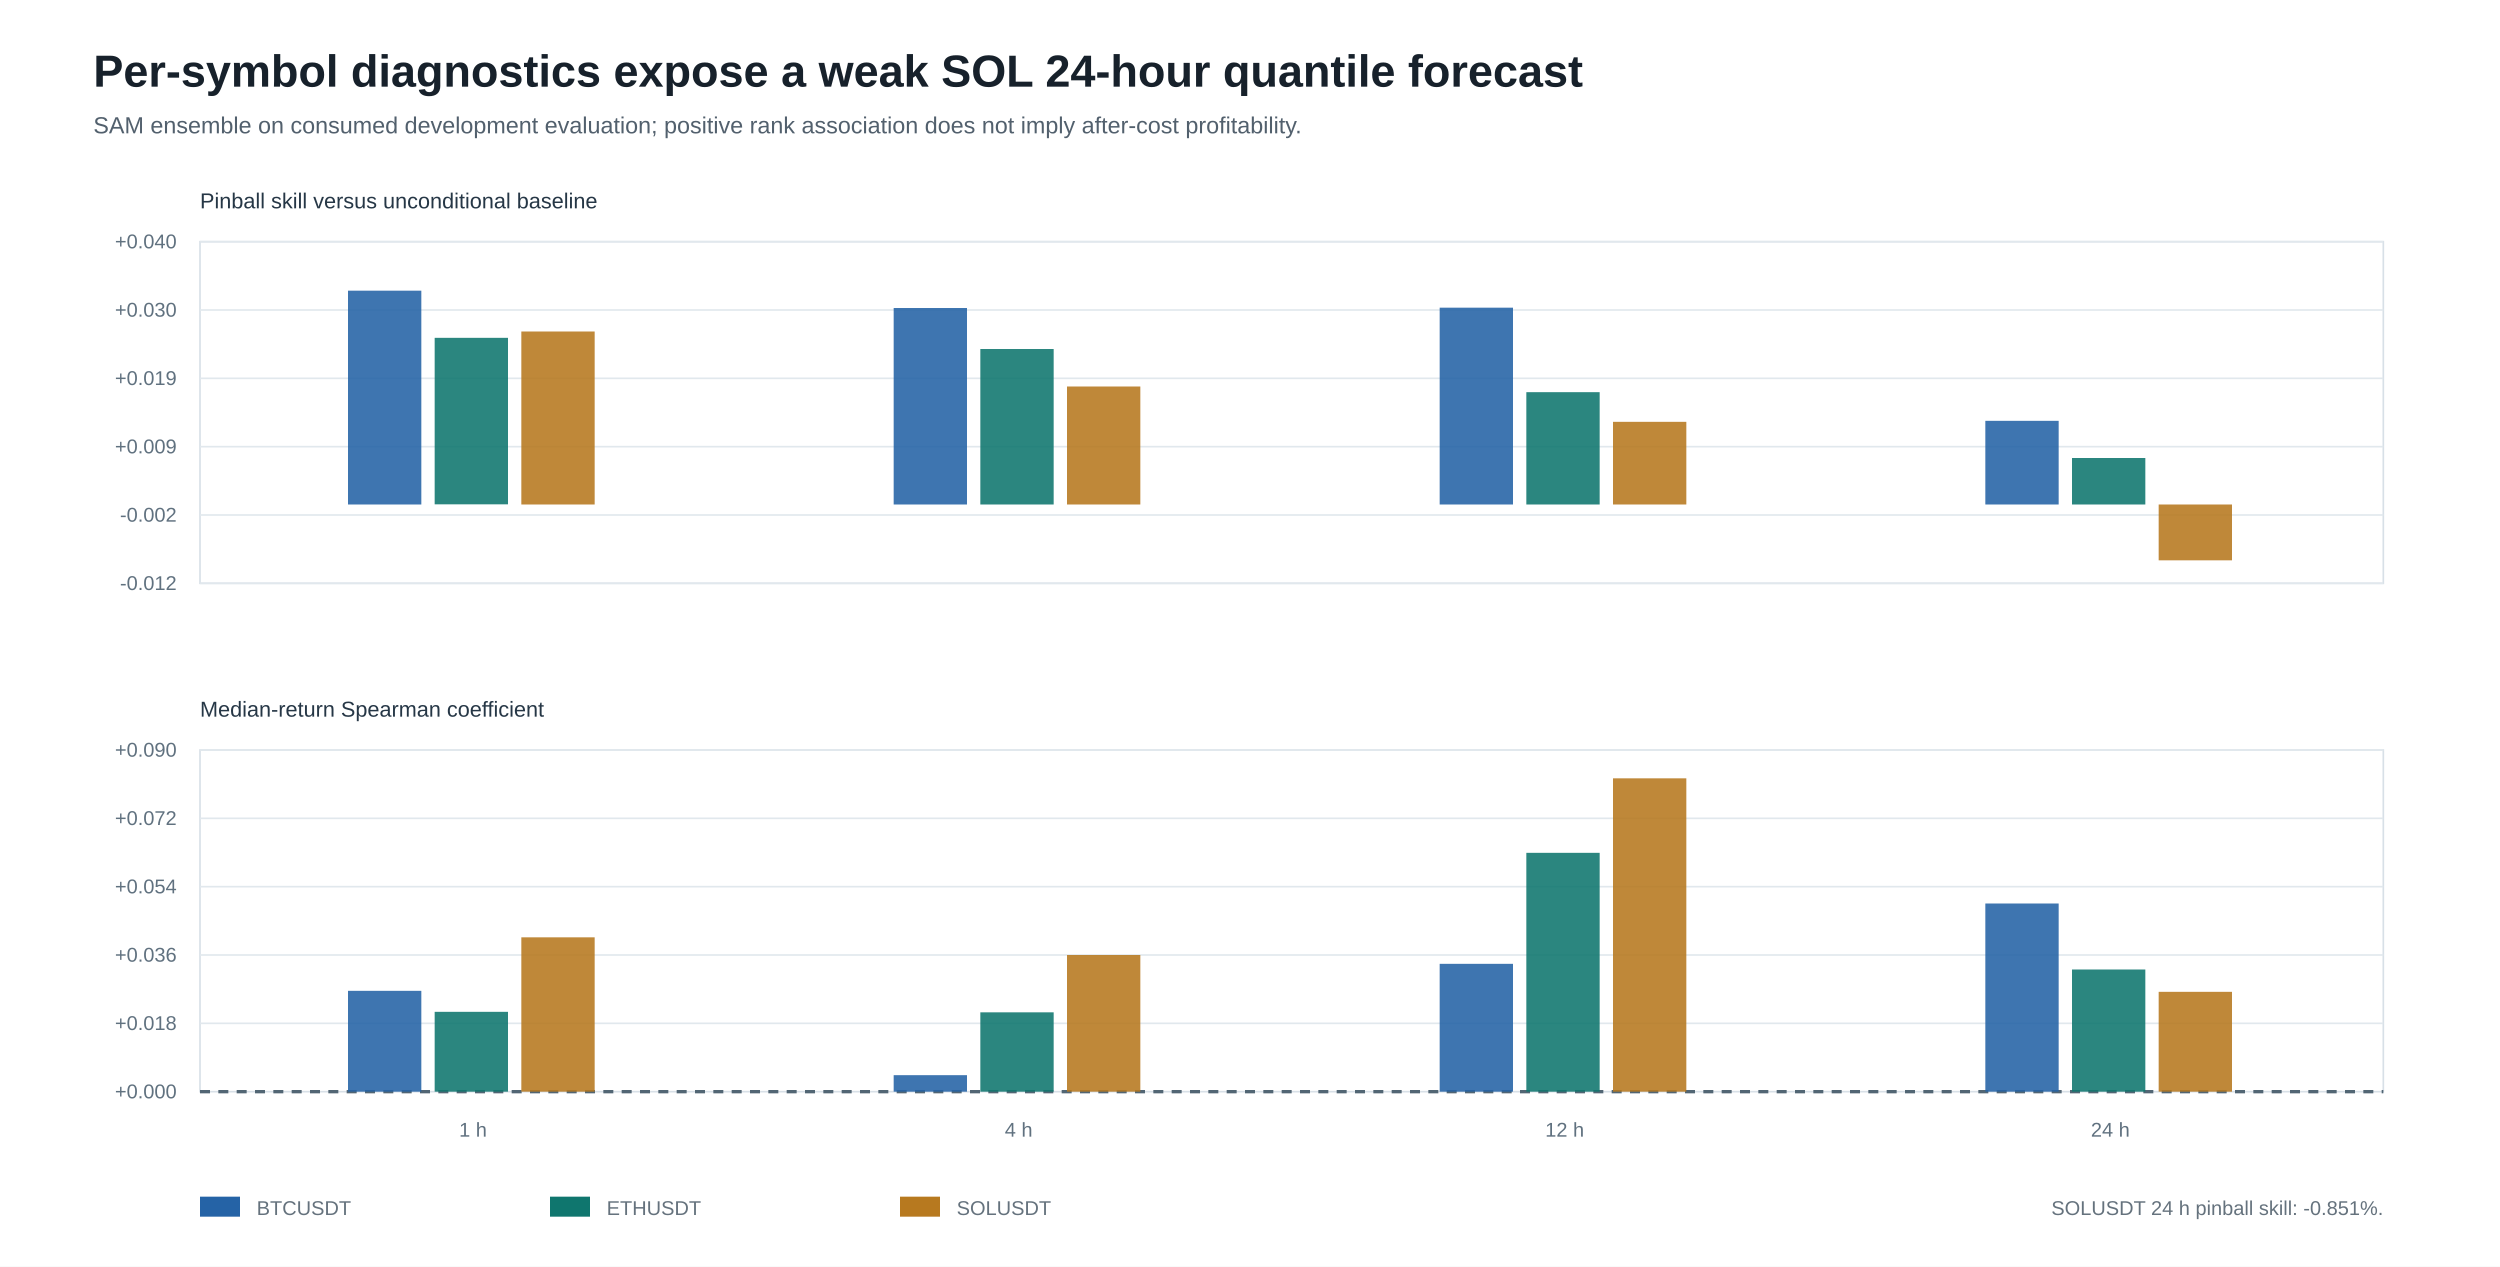
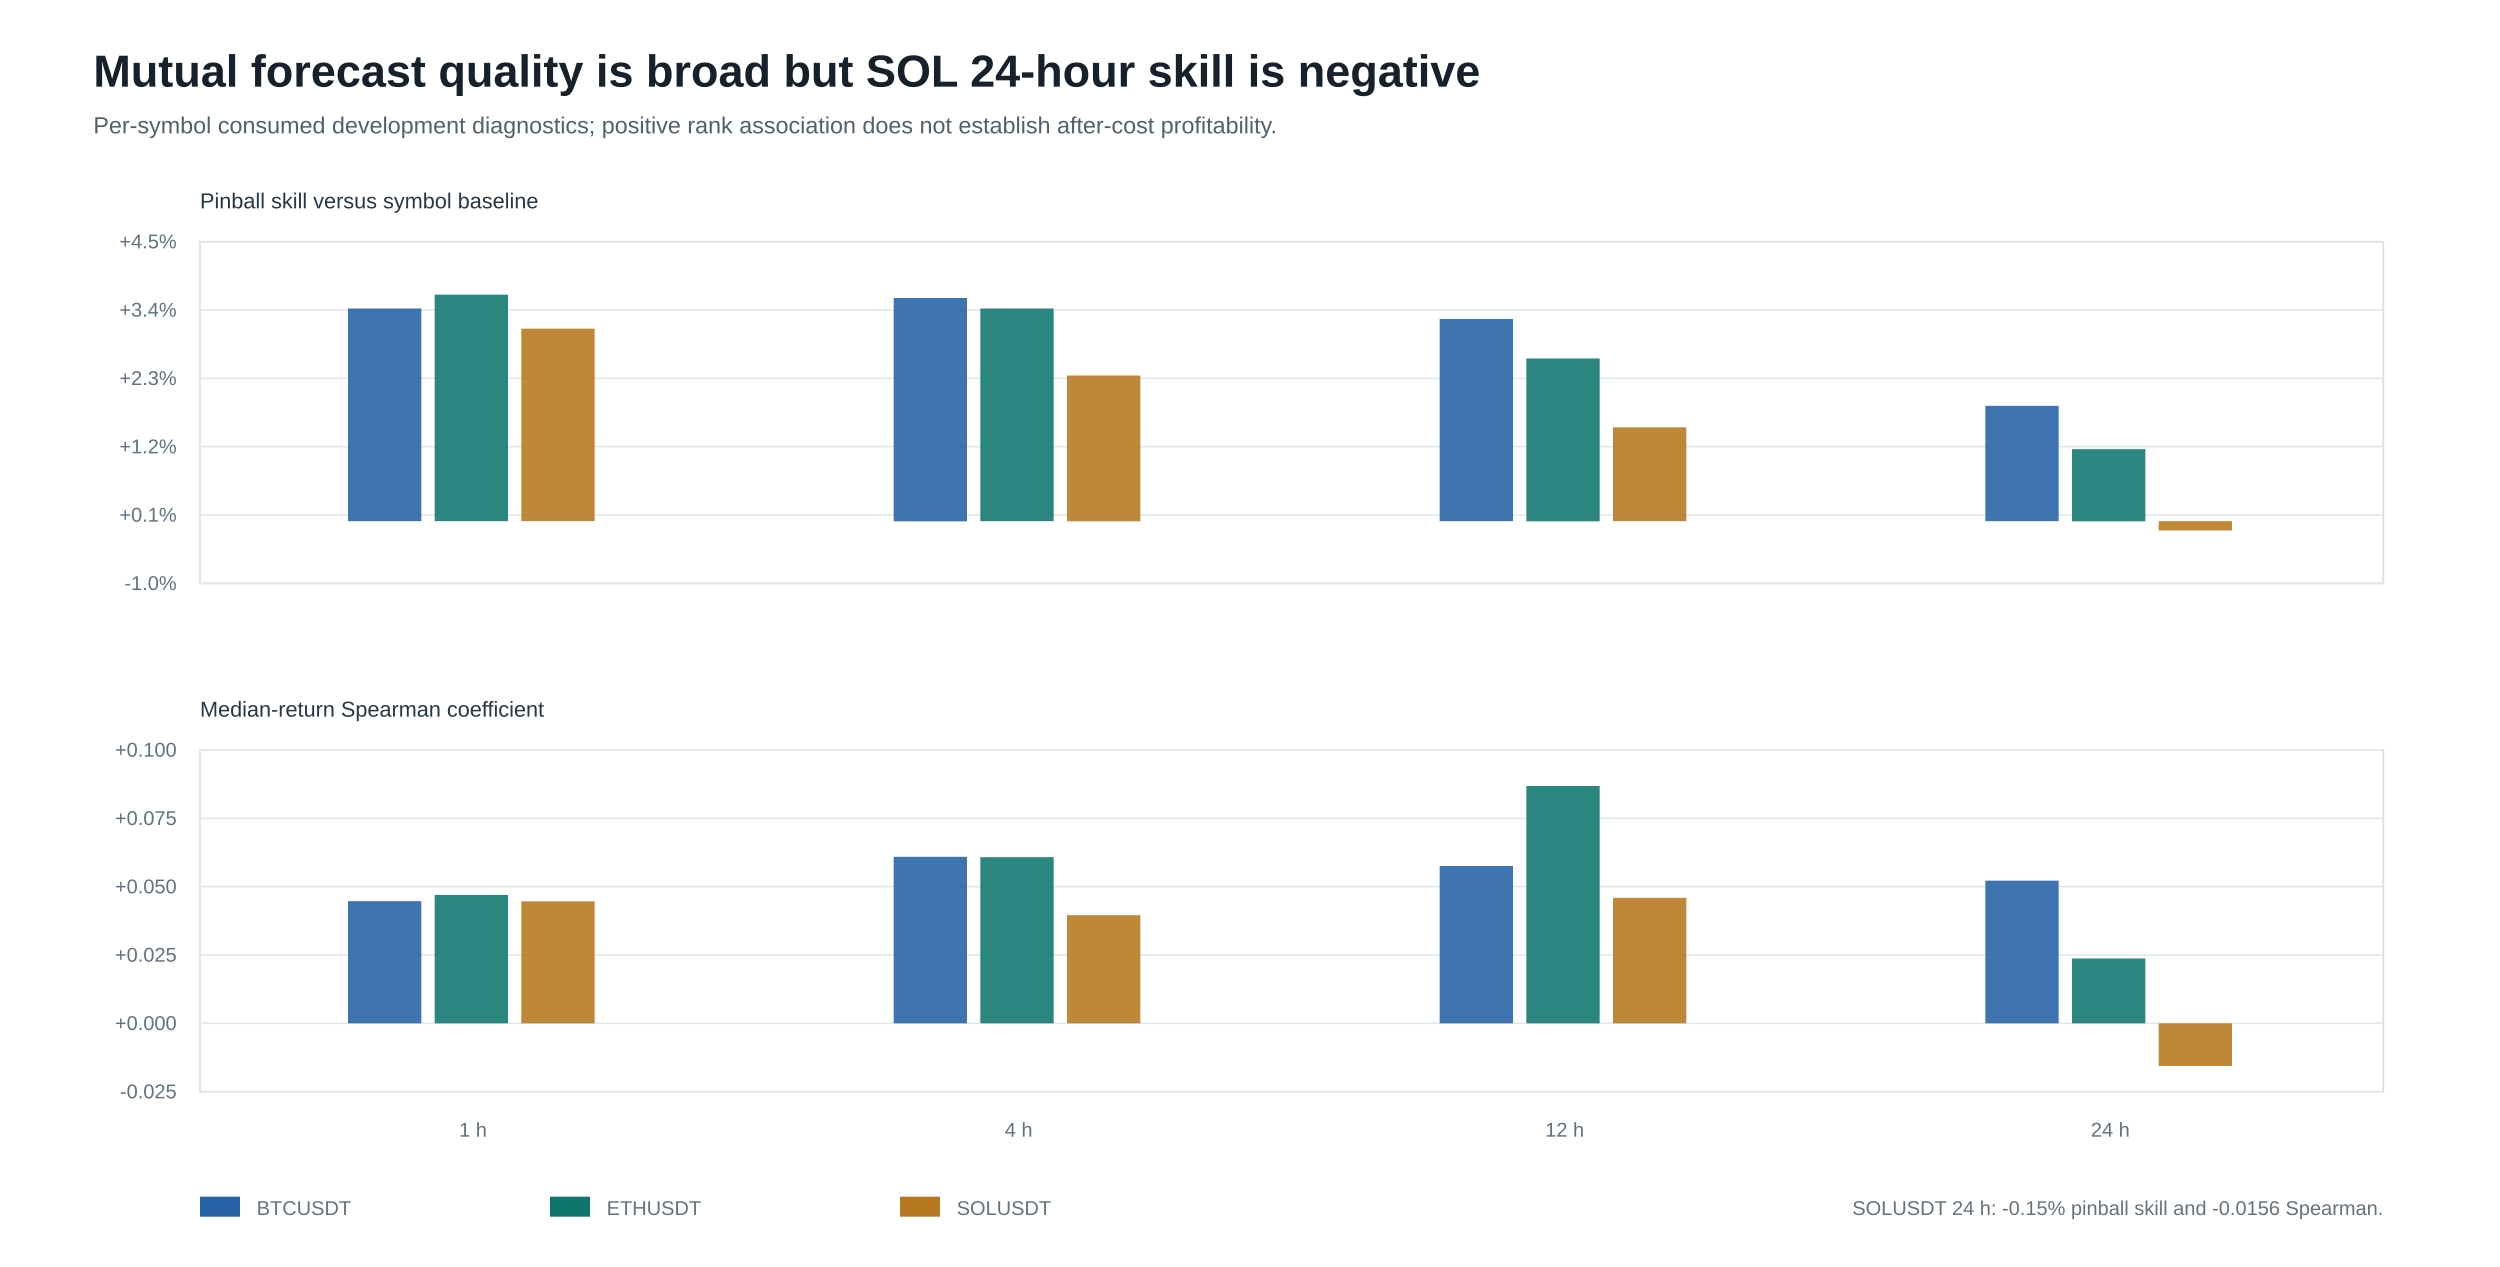
<svg xmlns="http://www.w3.org/2000/svg" width="1500" height="760" viewBox="0 0 1500 760" role="img" aria-labelledby="title desc">
  <rect width="100%" height="100%" fill="#ffffff" />
  <style>text{font-family:"Segoe UI",Arial,sans-serif;letter-spacing:0}.title{font-size:27px;font-weight:700;fill:#17212b}.subtitle{font-size:14px;fill:#52606d}.label{font-size:13px;fill:#263746}.axis{font-size:12px;fill:#60717f}.value{font-size:12px;font-weight:650;fill:#263746}.note{font-size:12px;fill:#65727d}.grid{stroke:#e1e8ed;stroke-width:1}.zero{stroke:#526674;stroke-width:2;stroke-dasharray:6 5}</style>
-   <text x="56" y="52" class="title">Per-symbol diagnostics expose a weak SOL 24-hour quantile forecast</text>
-   <text x="56" y="80" class="subtitle">SAM ensemble on consumed development evaluation; positive rank association does not imply after-cost profitability.</text>
-   <text x="120" y="125" class="label">Pinball skill versus unconditional baseline</text>
+   <text x="56" y="52" class="title">Mutual forecast quality is broad but SOL 24-hour skill is negative</text>
+   <text x="56" y="80" class="subtitle">Per-symbol consumed development diagnostics; positive rank association does not establish after-cost profitability.</text>
+   <text x="120" y="125" class="label">Pinball skill versus symbol baseline</text>
  <rect x="120" y="145" width="1310" height="205" fill="#ffffff" stroke="#d8e0e7" />
  <line x1="120" y1="350.0" x2="1430" y2="350.0" class="grid" />
-   <text x="106" y="354.0" text-anchor="end" class="axis">-0.012</text>
+   <text x="106" y="354.0" text-anchor="end" class="axis">-1.0%</text>
  <line x1="120" y1="309.0" x2="1430" y2="309.0" class="grid" />
-   <text x="106" y="313.0" text-anchor="end" class="axis">-0.002</text>
+   <text x="106" y="313.0" text-anchor="end" class="axis">+0.1%</text>
  <line x1="120" y1="268.0" x2="1430" y2="268.0" class="grid" />
-   <text x="106" y="272.0" text-anchor="end" class="axis">+0.009</text>
+   <text x="106" y="272.0" text-anchor="end" class="axis">+1.2%</text>
  <line x1="120" y1="227.0" x2="1430" y2="227.0" class="grid" />
-   <text x="106" y="231.0" text-anchor="end" class="axis">+0.019</text>
+   <text x="106" y="231.0" text-anchor="end" class="axis">+2.3%</text>
  <line x1="120" y1="186.0" x2="1430" y2="186.0" class="grid" />
-   <text x="106" y="190.0" text-anchor="end" class="axis">+0.030</text>
+   <text x="106" y="190.0" text-anchor="end" class="axis">+3.4%</text>
  <line x1="120" y1="145.0" x2="1430" y2="145.0" class="grid" />
-   <text x="106" y="149.0" text-anchor="end" class="axis">+0.040</text>
-   <rect x="208.8" y="174.4" width="44" height="128.3" fill="#2563a6" fill-opacity="0.88" />
-   <rect x="260.8" y="202.7" width="44" height="99.9" fill="#0f766e" fill-opacity="0.88" />
-   <rect x="312.8" y="198.9" width="44" height="103.8" fill="#b7791f" fill-opacity="0.88" />
-   <rect x="536.2" y="184.8" width="44" height="117.9" fill="#2563a6" fill-opacity="0.88" />
-   <rect x="588.2" y="209.4" width="44" height="93.3" fill="#0f766e" fill-opacity="0.88" />
-   <rect x="640.2" y="231.9" width="44" height="70.8" fill="#b7791f" fill-opacity="0.88" />
-   <rect x="863.8" y="184.6" width="44" height="118.1" fill="#2563a6" fill-opacity="0.88" />
-   <rect x="915.8" y="235.3" width="44" height="67.4" fill="#0f766e" fill-opacity="0.88" />
-   <rect x="967.8" y="253.1" width="44" height="49.6" fill="#b7791f" fill-opacity="0.88" />
-   <rect x="1191.2" y="252.5" width="44" height="50.2" fill="#2563a6" fill-opacity="0.88" />
-   <rect x="1243.2" y="274.8" width="44" height="27.9" fill="#0f766e" fill-opacity="0.88" />
-   <rect x="1295.2" y="302.7" width="44" height="33.5" fill="#b7791f" fill-opacity="0.88" />
+   <text x="106" y="149.0" text-anchor="end" class="axis">+4.5%</text>
+   <rect x="208.8" y="185.1" width="44" height="127.6" fill="#2563a6" fill-opacity="0.88" />
+   <rect x="260.8" y="176.8" width="44" height="135.9" fill="#0f766e" fill-opacity="0.88" />
+   <rect x="312.8" y="197.2" width="44" height="115.5" fill="#b7791f" fill-opacity="0.88" />
+   <rect x="536.2" y="178.8" width="44" height="134.0" fill="#2563a6" fill-opacity="0.88" />
+   <rect x="588.2" y="185.1" width="44" height="127.6" fill="#0f766e" fill-opacity="0.88" />
+   <rect x="640.2" y="225.3" width="44" height="87.5" fill="#b7791f" fill-opacity="0.88" />
+   <rect x="863.8" y="191.4" width="44" height="121.3" fill="#2563a6" fill-opacity="0.88" />
+   <rect x="915.8" y="215.1" width="44" height="97.7" fill="#0f766e" fill-opacity="0.88" />
+   <rect x="967.8" y="256.4" width="44" height="56.3" fill="#b7791f" fill-opacity="0.88" />
+   <rect x="1191.2" y="243.5" width="44" height="69.2" fill="#2563a6" fill-opacity="0.88" />
+   <rect x="1243.2" y="269.5" width="44" height="43.3" fill="#0f766e" fill-opacity="0.88" />
+   <rect x="1295.2" y="312.7" width="44" height="5.6" fill="#b7791f" fill-opacity="0.88" />
  <text x="120" y="430" class="label">Median-return Spearman coefficient</text>
  <rect x="120" y="450" width="1310" height="205" fill="#ffffff" stroke="#d8e0e7" />
-   <line x1="120" y1="655.0" x2="1430" y2="655.0" class="zero" />
-   <text x="106" y="659.0" text-anchor="end" class="axis">+0.000</text>
+   <line x1="120" y1="655.0" x2="1430" y2="655.0" class="grid" />
+   <text x="106" y="659.0" text-anchor="end" class="axis">-0.025</text>
  <line x1="120" y1="614.0" x2="1430" y2="614.0" class="grid" />
-   <text x="106" y="618.0" text-anchor="end" class="axis">+0.018</text>
+   <text x="106" y="618.0" text-anchor="end" class="axis">+0.000</text>
  <line x1="120" y1="573.0" x2="1430" y2="573.0" class="grid" />
-   <text x="106" y="577.0" text-anchor="end" class="axis">+0.036</text>
+   <text x="106" y="577.0" text-anchor="end" class="axis">+0.025</text>
  <line x1="120" y1="532.0" x2="1430" y2="532.0" class="grid" />
-   <text x="106" y="536.0" text-anchor="end" class="axis">+0.054</text>
+   <text x="106" y="536.0" text-anchor="end" class="axis">+0.050</text>
  <line x1="120" y1="491.0" x2="1430" y2="491.0" class="grid" />
-   <text x="106" y="495.0" text-anchor="end" class="axis">+0.072</text>
+   <text x="106" y="495.0" text-anchor="end" class="axis">+0.075</text>
  <line x1="120" y1="450.0" x2="1430" y2="450.0" class="grid" />
-   <text x="106" y="454.0" text-anchor="end" class="axis">+0.090</text>
-   <rect x="208.8" y="594.5" width="44" height="60.5" fill="#2563a6" fill-opacity="0.88" />
-   <rect x="260.8" y="607.1" width="44" height="47.9" fill="#0f766e" fill-opacity="0.88" />
-   <rect x="312.8" y="562.4" width="44" height="92.6" fill="#b7791f" fill-opacity="0.88" />
+   <text x="106" y="454.0" text-anchor="end" class="axis">+0.100</text>
+   <rect x="208.8" y="540.7" width="44" height="73.3" fill="#2563a6" fill-opacity="0.88" />
+   <rect x="260.8" y="537.0" width="44" height="77.0" fill="#0f766e" fill-opacity="0.88" />
+   <rect x="312.8" y="540.8" width="44" height="73.2" fill="#b7791f" fill-opacity="0.88" />
  <text x="283.8" y="682" text-anchor="middle" class="axis">1 h</text>
-   <rect x="536.2" y="645.1" width="44" height="9.9" fill="#2563a6" fill-opacity="0.88" />
-   <rect x="588.2" y="607.4" width="44" height="47.6" fill="#0f766e" fill-opacity="0.88" />
-   <rect x="640.2" y="573.0" width="44" height="82.0" fill="#b7791f" fill-opacity="0.88" />
+   <rect x="536.2" y="514.1" width="44" height="99.9" fill="#2563a6" fill-opacity="0.88" />
+   <rect x="588.2" y="514.3" width="44" height="99.7" fill="#0f766e" fill-opacity="0.88" />
+   <rect x="640.2" y="549.1" width="44" height="64.9" fill="#b7791f" fill-opacity="0.88" />
  <text x="611.2" y="682" text-anchor="middle" class="axis">4 h</text>
-   <rect x="863.8" y="578.3" width="44" height="76.7" fill="#2563a6" fill-opacity="0.88" />
-   <rect x="915.8" y="511.7" width="44" height="143.3" fill="#0f766e" fill-opacity="0.88" />
-   <rect x="967.8" y="467.0" width="44" height="188.0" fill="#b7791f" fill-opacity="0.88" />
+   <rect x="863.8" y="519.6" width="44" height="94.4" fill="#2563a6" fill-opacity="0.88" />
+   <rect x="915.8" y="471.6" width="44" height="142.4" fill="#0f766e" fill-opacity="0.88" />
+   <rect x="967.8" y="538.7" width="44" height="75.3" fill="#b7791f" fill-opacity="0.88" />
  <text x="938.8" y="682" text-anchor="middle" class="axis">12 h</text>
-   <rect x="1191.2" y="542.1" width="44" height="112.9" fill="#2563a6" fill-opacity="0.88" />
-   <rect x="1243.2" y="581.7" width="44" height="73.3" fill="#0f766e" fill-opacity="0.88" />
-   <rect x="1295.2" y="595.1" width="44" height="59.9" fill="#b7791f" fill-opacity="0.88" />
+   <rect x="1191.2" y="528.4" width="44" height="85.6" fill="#2563a6" fill-opacity="0.88" />
+   <rect x="1243.2" y="575.1" width="44" height="38.9" fill="#0f766e" fill-opacity="0.88" />
+   <rect x="1295.2" y="614.0" width="44" height="25.6" fill="#b7791f" fill-opacity="0.88" />
  <text x="1266.2" y="682" text-anchor="middle" class="axis">24 h</text>
  <rect x="120" y="718" width="24" height="12" fill="#2563a6" />
  <text x="154" y="729" class="note">BTCUSDT</text>
  <rect x="330" y="718" width="24" height="12" fill="#0f766e" />
  <text x="364" y="729" class="note">ETHUSDT</text>
  <rect x="540" y="718" width="24" height="12" fill="#b7791f" />
  <text x="574" y="729" class="note">SOLUSDT</text>
-   <text x="1430" y="729" text-anchor="end" class="note">SOLUSDT 24 h pinball skill: -0.851%.</text>
+   <text x="1430" y="729" text-anchor="end" class="note">SOLUSDT 24 h: -0.15% pinball skill and -0.0156 Spearman.</text>
</svg>
